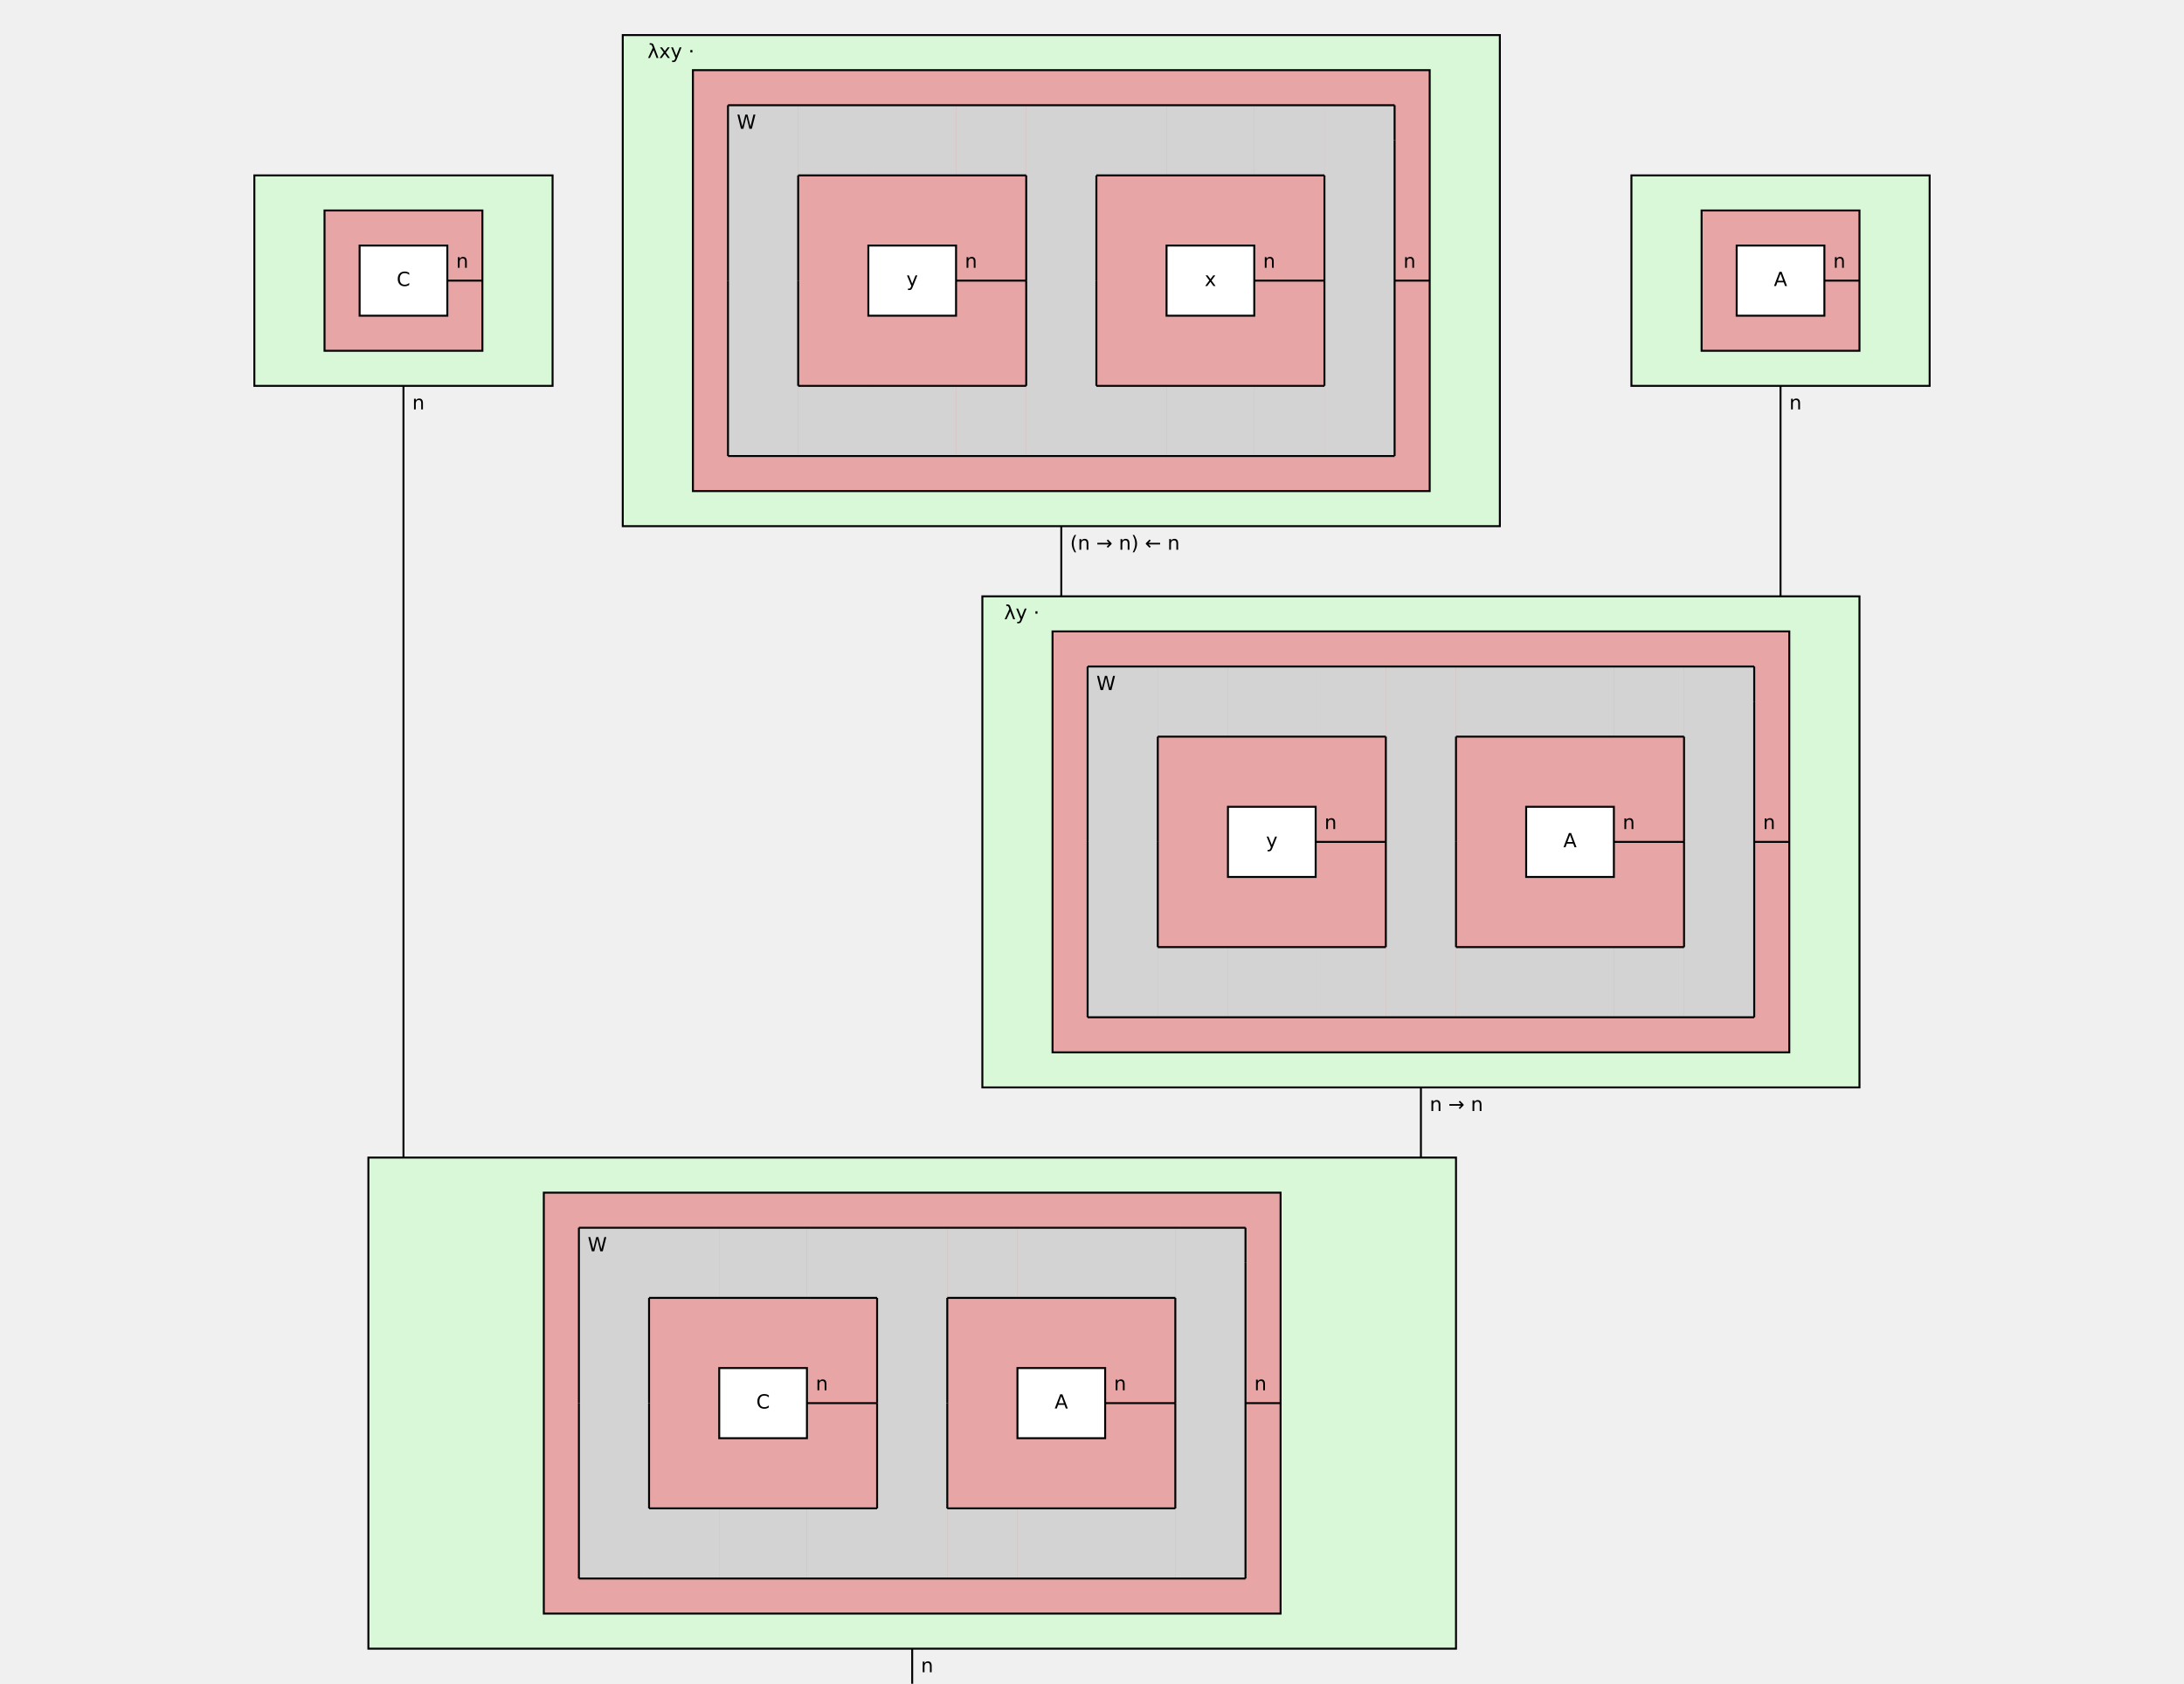
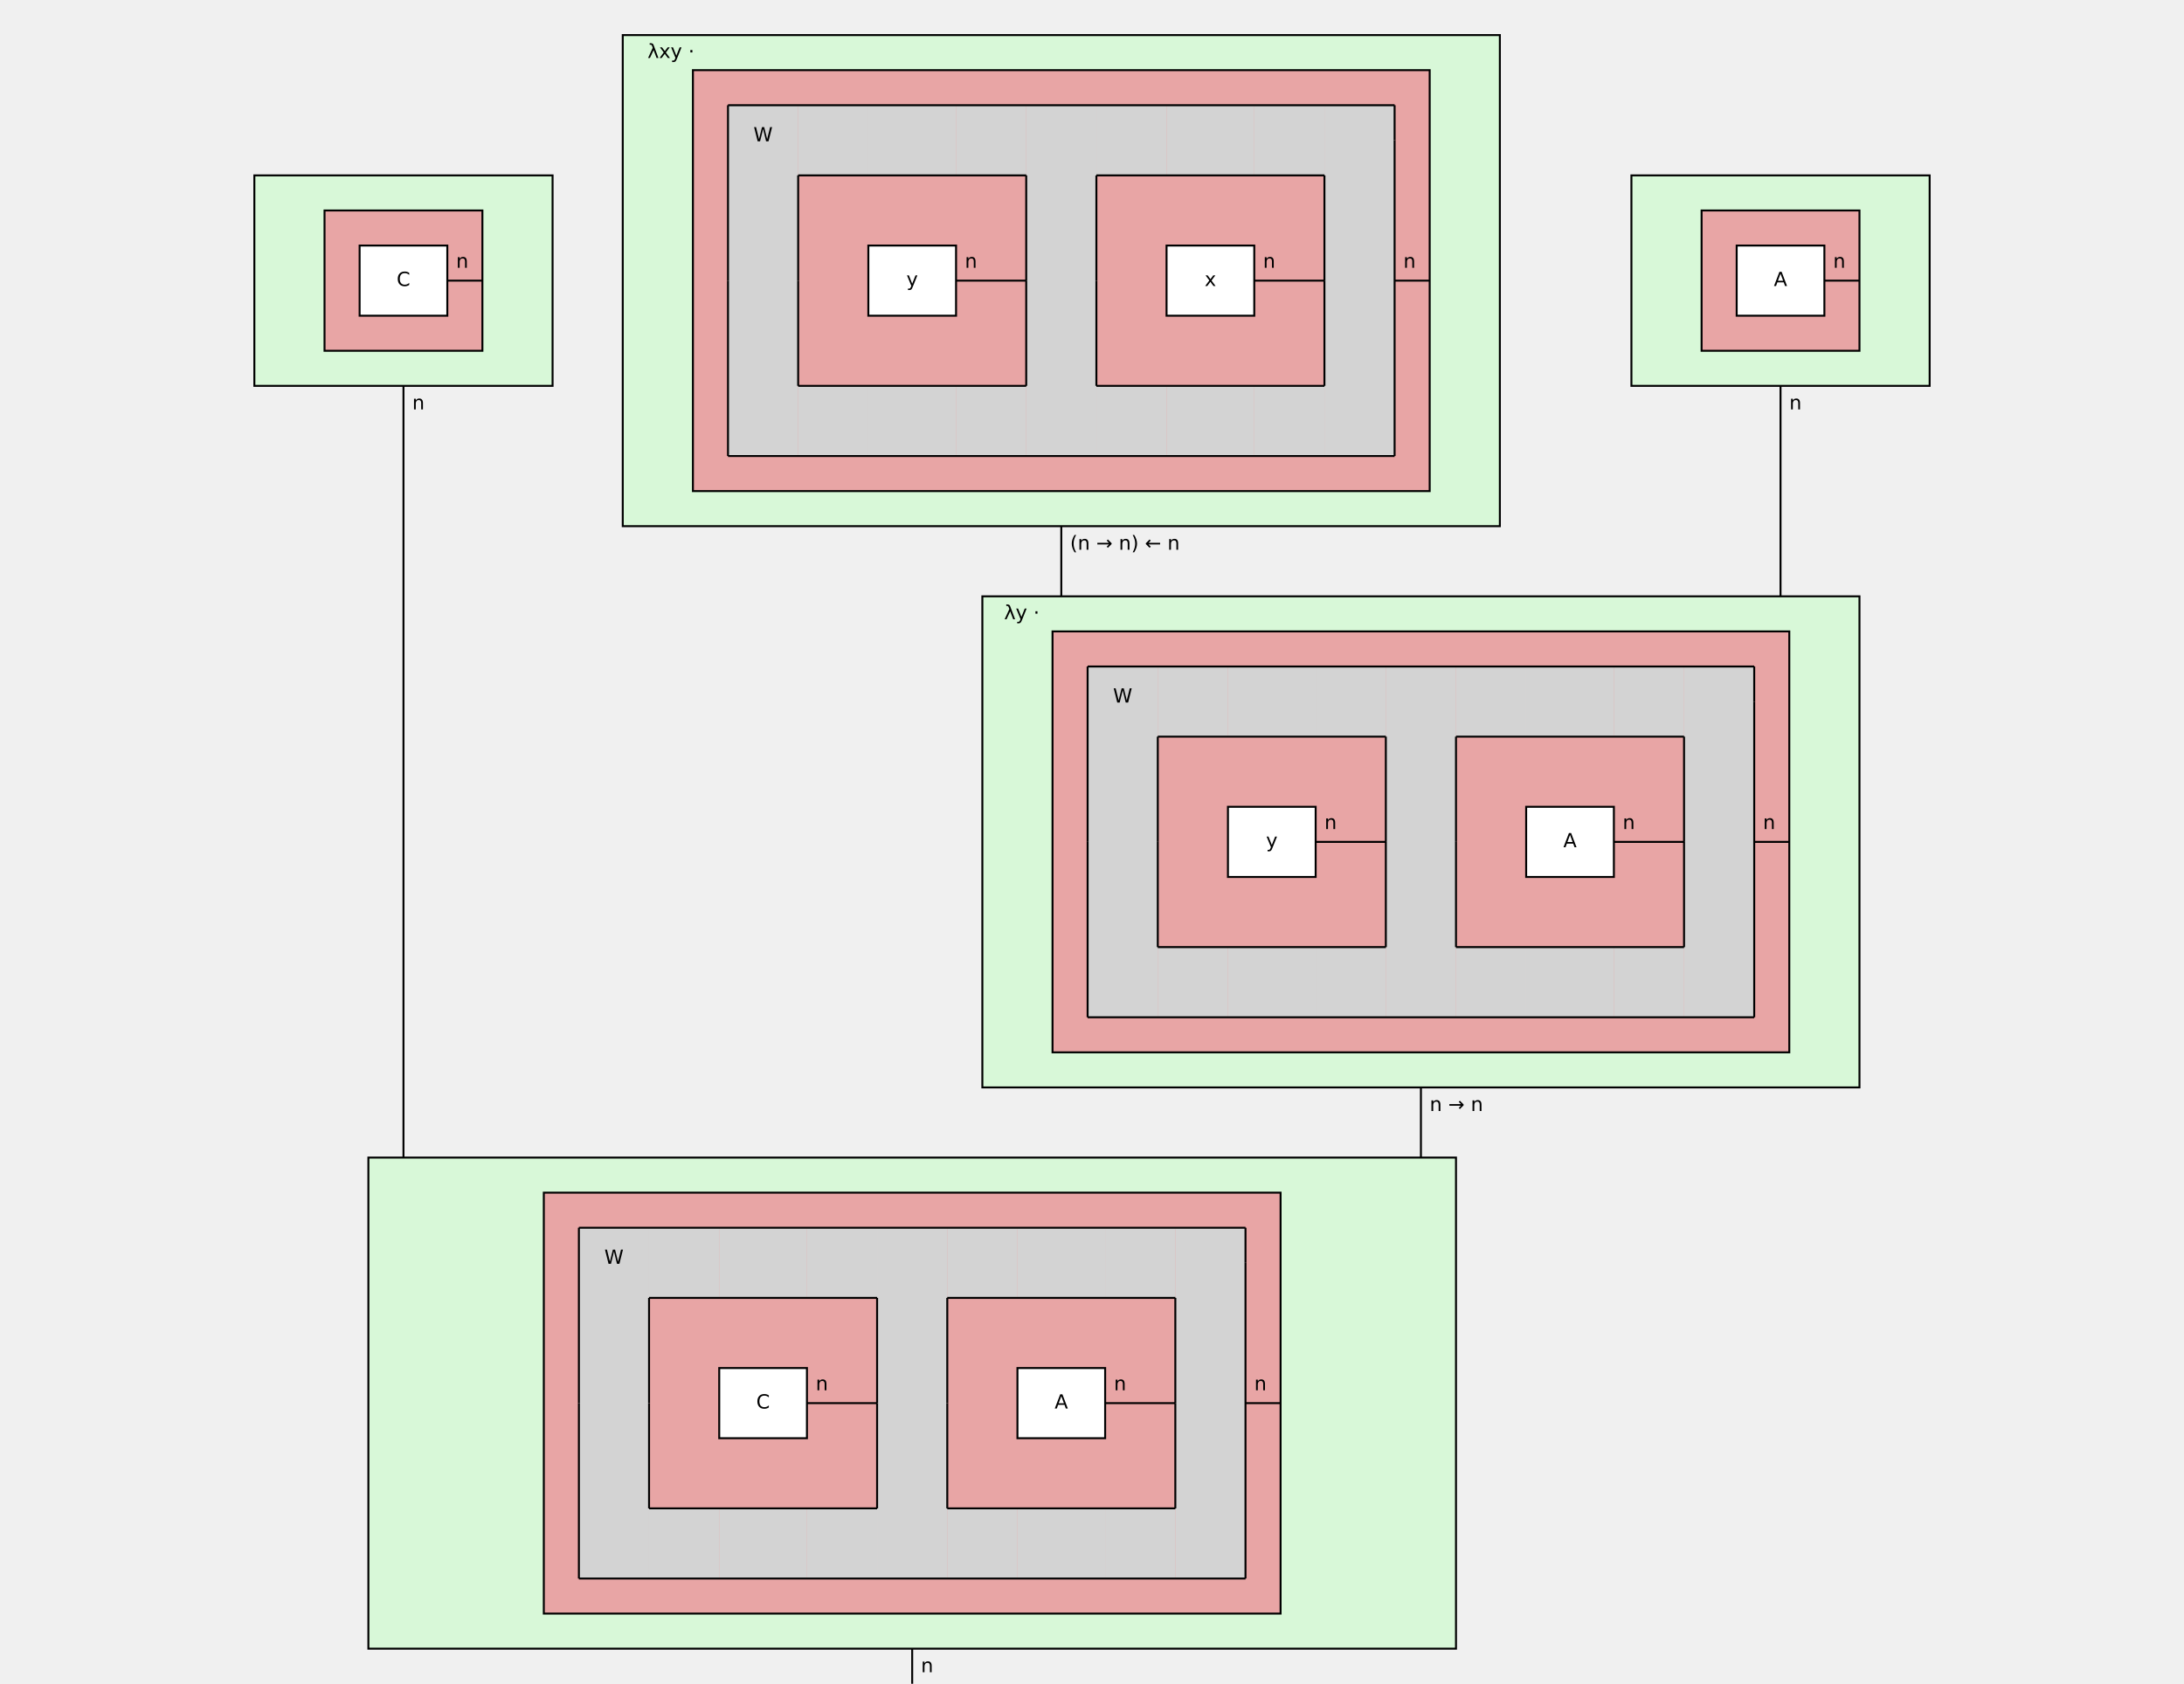
<svg xmlns="http://www.w3.org/2000/svg" xmlns:xlink="http://www.w3.org/1999/xlink" width="1120.5pt" height="864pt" viewBox="0 0 1120.5 864" version="1.1">
  <style type="text/css">@media (prefers-color-scheme: dark) {[id^="dark-stroke"] path { stroke: #ffffff !important; } [id^="dark-fill"] g, [id^="dark-fill"] use { fill: #ffffff !important; stroke: #ffffff !important; }}</style>
  <defs>
    <style type="text/css">*{stroke-linejoin: round; stroke-linecap: butt}</style>
  </defs>
  <g id="figure_1">
    <g id="patch_1">
      <path d="M 0 864  L 1120.5 864  L 1120.5 0  L 0 0  L 0 864  z " style="fill: none" />
    </g>
    <g id="axes_1">
      <g id="patch_2">
        <path d="M 0 864  L 1120.5 864  L 1120.5 0  L 0 0  L 0 864  z " clip-path="url(#p77bb816572)" style="fill: none" />
      </g>
      <g id="dark-stroke-2">
        <path d="M 207 198  Q 207 594 207 594  " clip-path="url(#p77bb816572)" style="fill: none; stroke: #000000; stroke-linejoin: miter" />
      </g>
      <g id="dark-stroke-4">
        <path d="M 544.5 270  Q 544.5 306 544.5 306  " clip-path="url(#p77bb816572)" style="fill: none; stroke: #000000; stroke-linejoin: miter" />
      </g>
      <g id="dark-stroke-6">
        <path d="M 913.5 198  Q 913.5 306 913.5 306  " clip-path="url(#p77bb816572)" style="fill: none; stroke: #000000; stroke-linejoin: miter" />
      </g>
      <g id="dark-stroke-8">
        <path d="M 729 558  Q 729 594 729 594  " clip-path="url(#p77bb816572)" style="fill: none; stroke: #000000; stroke-linejoin: miter" />
      </g>
      <g id="dark-stroke-10">
        <path d="M 468 846  Q 468 864 468 864  " clip-path="url(#p77bb816572)" style="fill: none; stroke: #000000; stroke-linejoin: miter" />
      </g>
      <g id="patch_3">
        <path d="M 130.5 198  L 130.5 90  L 283.5 90  L 283.5 198  z " clip-path="url(#p77bb816572)" style="fill: #d8f8d8; stroke: #000000; stroke-linejoin: miter" />
      </g>
      <g id="patch_4">
        <path d="M 166.5 180  L 247.5 180  L 247.5 108  L 166.5 108  z " clip-path="url(#p77bb816572)" style="fill: #e8a5a5; stroke: #000000; stroke-linejoin: miter" />
      </g>
      <g id="dark-stroke-12">
        <path d="M 229.5 144  C 241.5 144 247.5 144 247.5 144  " clip-path="url(#p77bb816572)" style="fill: none; stroke: #000000; stroke-linejoin: miter" />
      </g>
      <g id="patch_5">
        <path d="M 229.5 126  L 184.5 126  L 184.5 162  L 229.5 162  z " clip-path="url(#p77bb816572)" style="fill: #ffffff; stroke: #000000; stroke-linejoin: miter" />
      </g>
      <g id="patch_6">
        <path d="M 319.5 270  L 319.5 18  L 769.5 18  L 769.5 270  z " clip-path="url(#p77bb816572)" style="fill: #d8f8d8; stroke: #000000; stroke-linejoin: miter" />
      </g>
      <g id="patch_7">
        <path d="M 355.5 252  L 733.5 252  L 733.5 36  L 355.5 36  z " clip-path="url(#p77bb816572)" style="fill: #e8a5a5; stroke: #000000; stroke-linejoin: miter" />
      </g>
      <g id="patch_8">
        <path d="M 679.5 54  Q 715.5 54 715.5 54  L 715.5 234  Q 715.5 234 679.5 234  z " clip-path="url(#p77bb816572)" style="fill: #d3d3d3" />
      </g>
      <g id="patch_9">
        <path d="M 643.5 54  Q 664.588 54 679.5 54  L 679.5 90  Q 679.5 90 643.5 90  z " clip-path="url(#p77bb816572)" style="fill: #d3d3d3" />
      </g>
      <g id="patch_10">
        <path d="M 643.5 198  Q 679.5 198 679.5 198  L 679.5 234  Q 664.588 234 643.5 234  z " clip-path="url(#p77bb816572)" style="fill: #d3d3d3" />
      </g>
      <g id="patch_11">
        <path d="M 598.5 54  Q 623.718 54 643.5 54  L 643.5 90  Q 625.5 90 598.5 90  z " clip-path="url(#p77bb816572)" style="fill: #d3d3d3" />
      </g>
      <g id="patch_12">
        <path d="M 598.5 198  Q 625.5 198 643.5 198  L 643.5 234  Q 623.718 234 598.5 234  z " clip-path="url(#p77bb816572)" style="fill: #d3d3d3" />
      </g>
      <g id="patch_13">
        <path d="M 562.5 54  Q 581.705 54 598.5 54  L 598.5 90  Q 582.15 90 562.5 90  z " clip-path="url(#p77bb816572)" style="fill: #d3d3d3" />
      </g>
      <g id="patch_14">
        <path d="M 562.5 198  Q 582.15 198 598.5 198  L 598.5 234  Q 581.705 234 562.5 234  z " clip-path="url(#p77bb816572)" style="fill: #d3d3d3" />
      </g>
      <g id="patch_15">
        <path d="M 526.5 54  Q 545.45 54 562.5 54  L 562.5 234  Q 545.45 234 526.5 234  z " clip-path="url(#p77bb816572)" style="fill: #d3d3d3" />
      </g>
      <g id="patch_16">
        <path d="M 490.5 54  Q 509.284 54 526.5 54  L 526.5 90  Q 526.5 90 490.5 90  z " clip-path="url(#p77bb816572)" style="fill: #d3d3d3" />
      </g>
      <g id="patch_17">
        <path d="M 490.5 198  Q 526.5 198 526.5 198  L 526.5 234  Q 509.284 234 490.5 234  z " clip-path="url(#p77bb816572)" style="fill: #d3d3d3" />
      </g>
      <g id="patch_18">
        <path d="M 445.5 54  Q 469.025 54 490.5 54  L 490.5 90  Q 472.5 90 445.5 90  z " clip-path="url(#p77bb816572)" style="fill: #d3d3d3" />
      </g>
      <g id="patch_19">
        <path d="M 445.5 198  Q 472.5 198 490.5 198  L 490.5 234  Q 469.025 234 445.5 234  z " clip-path="url(#p77bb816572)" style="fill: #d3d3d3" />
      </g>
      <g id="patch_20">
        <path d="M 409.5 54  Q 428.063 54 445.5 54  L 445.5 90  Q 429.15 90 409.5 90  z " clip-path="url(#p77bb816572)" style="fill: #d3d3d3" />
      </g>
      <g id="patch_21">
        <path d="M 409.5 198  Q 429.15 198 445.5 198  L 445.5 234  Q 428.063 234 409.5 234  z " clip-path="url(#p77bb816572)" style="fill: #d3d3d3" />
      </g>
      <g id="patch_22">
        <path d="M 373.5 54  Q 392 54 409.5 54  L 409.5 234  Q 392 234 373.5 234  z " clip-path="url(#p77bb816572)" style="fill: #d3d3d3" />
      </g>
      <g id="patch_23">
        <path d="M 373.5 144  C 373.5 84 373.5 54 373.5 54  " clip-path="url(#p77bb816572)" style="fill: none; stroke: #000000; stroke-linejoin: miter" />
      </g>
      <g id="patch_24">
        <path d="M 373.5 144  C 373.5 204 373.5 234 373.5 234  " clip-path="url(#p77bb816572)" style="fill: none; stroke: #000000; stroke-linejoin: miter" />
      </g>
      <g id="patch_25">
        <path d="M 373.5 54  C 601.5 54 715.5 54 715.5 54  " clip-path="url(#p77bb816572)" style="fill: none; stroke: #000000; stroke-linejoin: miter" />
      </g>
      <g id="patch_26">
        <path d="M 373.5 234  C 601.5 234 715.5 234 715.5 234  " clip-path="url(#p77bb816572)" style="fill: none; stroke: #000000; stroke-linejoin: miter" />
      </g>
      <g id="patch_27">
        <path d="M 409.5 144  C 409.5 108 409.5 90 409.5 90  " clip-path="url(#p77bb816572)" style="fill: none; stroke: #000000; stroke-linejoin: miter" />
      </g>
      <g id="patch_28">
        <path d="M 409.5 144  C 409.5 180 409.5 198 409.5 198  " clip-path="url(#p77bb816572)" style="fill: none; stroke: #000000; stroke-linejoin: miter" />
      </g>
      <g id="patch_29">
        <path d="M 409.5 90  C 487.5 90 526.5 90 526.5 90  " clip-path="url(#p77bb816572)" style="fill: none; stroke: #000000; stroke-linejoin: miter" />
      </g>
      <g id="patch_30">
        <path d="M 409.5 198  C 487.5 198 526.5 198 526.5 198  " clip-path="url(#p77bb816572)" style="fill: none; stroke: #000000; stroke-linejoin: miter" />
      </g>
      <g id="dark-stroke-16">
        <path d="M 490.5 144  C 514.5 144 526.5 144 526.5 144  " clip-path="url(#p77bb816572)" style="fill: none; stroke: #000000; stroke-linejoin: miter" />
      </g>
      <g id="patch_31">
        <path d="M 526.5 90  C 526.5 90 526.5 108 526.5 144  " clip-path="url(#p77bb816572)" style="fill: none; stroke: #000000; stroke-linejoin: miter" />
      </g>
      <g id="patch_32">
        <path d="M 526.5 198  C 526.5 198 526.5 180 526.5 144  " clip-path="url(#p77bb816572)" style="fill: none; stroke: #000000; stroke-linejoin: miter" />
      </g>
      <g id="patch_33">
        <path d="M 562.5 144  C 562.5 108 562.5 90 562.5 90  " clip-path="url(#p77bb816572)" style="fill: none; stroke: #000000; stroke-linejoin: miter" />
      </g>
      <g id="patch_34">
        <path d="M 562.5 144  C 562.5 180 562.5 198 562.5 198  " clip-path="url(#p77bb816572)" style="fill: none; stroke: #000000; stroke-linejoin: miter" />
      </g>
      <g id="patch_35">
        <path d="M 562.5 90  C 640.5 90 679.5 90 679.5 90  " clip-path="url(#p77bb816572)" style="fill: none; stroke: #000000; stroke-linejoin: miter" />
      </g>
      <g id="patch_36">
        <path d="M 562.5 198  C 640.5 198 679.5 198 679.5 198  " clip-path="url(#p77bb816572)" style="fill: none; stroke: #000000; stroke-linejoin: miter" />
      </g>
      <g id="dark-stroke-20">
        <path d="M 643.5 144  C 667.5 144 679.5 144 679.5 144  " clip-path="url(#p77bb816572)" style="fill: none; stroke: #000000; stroke-linejoin: miter" />
      </g>
      <g id="patch_37">
        <path d="M 679.5 90  C 679.5 90 679.5 108 679.5 144  " clip-path="url(#p77bb816572)" style="fill: none; stroke: #000000; stroke-linejoin: miter" />
      </g>
      <g id="patch_38">
        <path d="M 679.5 198  C 679.5 198 679.5 180 679.5 144  " clip-path="url(#p77bb816572)" style="fill: none; stroke: #000000; stroke-linejoin: miter" />
      </g>
      <g id="patch_39">
        <path d="M 715.5 54  C 715.5 54 715.5 60 715.5 72  " clip-path="url(#p77bb816572)" style="fill: none; stroke: #000000; stroke-linejoin: miter" />
      </g>
      <g id="patch_40">
        <path d="M 715.5 234  C 715.5 234 715.5 180 715.5 72  " clip-path="url(#p77bb816572)" style="fill: none; stroke: #000000; stroke-linejoin: miter" />
      </g>
      <g id="dark-stroke-22">
        <path d="M 715.5 144  C 727.5 144 733.5 144 733.5 144  " clip-path="url(#p77bb816572)" style="fill: none; stroke: #000000; stroke-linejoin: miter" />
      </g>
      <g id="patch_41">
        <path d="M 490.5 126  L 445.5 126  L 445.5 162  L 490.5 162  z " clip-path="url(#p77bb816572)" style="fill: #ffffff; stroke: #000000; stroke-linejoin: miter" />
      </g>
      <g id="patch_42">
        <path d="M 643.5 126  L 598.5 126  L 598.5 162  L 643.5 162  z " clip-path="url(#p77bb816572)" style="fill: #ffffff; stroke: #000000; stroke-linejoin: miter" />
      </g>
      <g id="patch_43">
        <path d="M 837 198  L 837 90  L 990 90  L 990 198  z " clip-path="url(#p77bb816572)" style="fill: #d8f8d8; stroke: #000000; stroke-linejoin: miter" />
      </g>
      <g id="patch_44">
        <path d="M 873 180  L 954 180  L 954 108  L 873 108  z " clip-path="url(#p77bb816572)" style="fill: #e8a5a5; stroke: #000000; stroke-linejoin: miter" />
      </g>
      <g id="dark-stroke-24">
        <path d="M 936 144  C 948 144 954 144 954 144  " clip-path="url(#p77bb816572)" style="fill: none; stroke: #000000; stroke-linejoin: miter" />
      </g>
      <g id="patch_45">
        <path d="M 936 126  L 891 126  L 891 162  L 936 162  z " clip-path="url(#p77bb816572)" style="fill: #ffffff; stroke: #000000; stroke-linejoin: miter" />
      </g>
      <g id="patch_46">
        <path d="M 504 558  L 504 306  L 954 306  L 954 558  z " clip-path="url(#p77bb816572)" style="fill: #d8f8d8; stroke: #000000; stroke-linejoin: miter" />
      </g>
      <g id="patch_47">
        <path d="M 540 540  L 918 540  L 918 324  L 540 324  z " clip-path="url(#p77bb816572)" style="fill: #e8a5a5; stroke: #000000; stroke-linejoin: miter" />
      </g>
      <g id="patch_48">
        <path d="M 864 342  Q 900 342 900 342  L 900 522  Q 900 522 864 522  z " clip-path="url(#p77bb816572)" style="fill: #d3d3d3" />
      </g>
      <g id="patch_49">
        <path d="M 828 342  Q 849.088 342 864 342  L 864 378  Q 864 378 828 378  z " clip-path="url(#p77bb816572)" style="fill: #d3d3d3" />
      </g>
      <g id="patch_50">
        <path d="M 828 486  Q 864 486 864 486  L 864 522  Q 849.088 522 828 522  z " clip-path="url(#p77bb816572)" style="fill: #d3d3d3" />
      </g>
      <g id="patch_51">
        <path d="M 783 342  Q 808.218 342 828 342  L 828 378  Q 810 378 783 378  z " clip-path="url(#p77bb816572)" style="fill: #d3d3d3" />
      </g>
      <g id="patch_52">
        <path d="M 783 486  Q 810 486 828 486  L 828 522  Q 808.218 522 783 522  z " clip-path="url(#p77bb816572)" style="fill: #d3d3d3" />
      </g>
      <g id="patch_53">
        <path d="M 747 342  Q 766.205 342 783 342  L 783 378  Q 766.65 378 747 378  z " clip-path="url(#p77bb816572)" style="fill: #d3d3d3" />
      </g>
      <g id="patch_54">
        <path d="M 747 486  Q 766.65 486 783 486  L 783 522  Q 766.205 522 747 522  z " clip-path="url(#p77bb816572)" style="fill: #d3d3d3" />
      </g>
      <g id="patch_55">
        <path d="M 711 342  Q 729.95 342 747 342  L 747 522  Q 729.95 522 711 522  z " clip-path="url(#p77bb816572)" style="fill: #d3d3d3" />
      </g>
      <g id="patch_56">
        <path d="M 675 342  Q 693.784 342 711 342  L 711 378  Q 711 378 675 378  z " clip-path="url(#p77bb816572)" style="fill: #d3d3d3" />
      </g>
      <g id="patch_57">
        <path d="M 675 486  Q 711 486 711 486  L 711 522  Q 693.784 522 675 522  z " clip-path="url(#p77bb816572)" style="fill: #d3d3d3" />
      </g>
      <g id="patch_58">
        <path d="M 630 342  Q 653.525 342 675 342  L 675 378  Q 657 378 630 378  z " clip-path="url(#p77bb816572)" style="fill: #d3d3d3" />
      </g>
      <g id="patch_59">
        <path d="M 630 486  Q 657 486 675 486  L 675 522  Q 653.525 522 630 522  z " clip-path="url(#p77bb816572)" style="fill: #d3d3d3" />
      </g>
      <g id="patch_60">
        <path d="M 594 342  Q 612.563 342 630 342  L 630 378  Q 613.65 378 594 378  z " clip-path="url(#p77bb816572)" style="fill: #d3d3d3" />
      </g>
      <g id="patch_61">
        <path d="M 594 486  Q 613.65 486 630 486  L 630 522  Q 612.563 522 594 522  z " clip-path="url(#p77bb816572)" style="fill: #d3d3d3" />
      </g>
      <g id="patch_62">
        <path d="M 558 342  Q 576.5 342 594 342  L 594 522  Q 576.5 522 558 522  z " clip-path="url(#p77bb816572)" style="fill: #d3d3d3" />
      </g>
      <g id="patch_63">
        <path d="M 558 432  C 558 372 558 342 558 342  " clip-path="url(#p77bb816572)" style="fill: none; stroke: #000000; stroke-linejoin: miter" />
      </g>
      <g id="patch_64">
        <path d="M 558 432  C 558 492 558 522 558 522  " clip-path="url(#p77bb816572)" style="fill: none; stroke: #000000; stroke-linejoin: miter" />
      </g>
      <g id="patch_65">
        <path d="M 558 342  C 786 342 900 342 900 342  " clip-path="url(#p77bb816572)" style="fill: none; stroke: #000000; stroke-linejoin: miter" />
      </g>
      <g id="patch_66">
        <path d="M 558 522  C 786 522 900 522 900 522  " clip-path="url(#p77bb816572)" style="fill: none; stroke: #000000; stroke-linejoin: miter" />
      </g>
      <g id="patch_67">
        <path d="M 594 432  C 594 396 594 378 594 378  " clip-path="url(#p77bb816572)" style="fill: none; stroke: #000000; stroke-linejoin: miter" />
      </g>
      <g id="patch_68">
        <path d="M 594 432  C 594 468 594 486 594 486  " clip-path="url(#p77bb816572)" style="fill: none; stroke: #000000; stroke-linejoin: miter" />
      </g>
      <g id="patch_69">
        <path d="M 594 378  C 672 378 711 378 711 378  " clip-path="url(#p77bb816572)" style="fill: none; stroke: #000000; stroke-linejoin: miter" />
      </g>
      <g id="patch_70">
        <path d="M 594 486  C 672 486 711 486 711 486  " clip-path="url(#p77bb816572)" style="fill: none; stroke: #000000; stroke-linejoin: miter" />
      </g>
      <g id="dark-stroke-28">
        <path d="M 675 432  C 699 432 711 432 711 432  " clip-path="url(#p77bb816572)" style="fill: none; stroke: #000000; stroke-linejoin: miter" />
      </g>
      <g id="patch_71">
        <path d="M 711 378  C 711 378 711 396 711 432  " clip-path="url(#p77bb816572)" style="fill: none; stroke: #000000; stroke-linejoin: miter" />
      </g>
      <g id="patch_72">
        <path d="M 711 486  C 711 486 711 468 711 432  " clip-path="url(#p77bb816572)" style="fill: none; stroke: #000000; stroke-linejoin: miter" />
      </g>
      <g id="patch_73">
        <path d="M 747 432  C 747 396 747 378 747 378  " clip-path="url(#p77bb816572)" style="fill: none; stroke: #000000; stroke-linejoin: miter" />
      </g>
      <g id="patch_74">
        <path d="M 747 432  C 747 468 747 486 747 486  " clip-path="url(#p77bb816572)" style="fill: none; stroke: #000000; stroke-linejoin: miter" />
      </g>
      <g id="patch_75">
        <path d="M 747 378  C 825 378 864 378 864 378  " clip-path="url(#p77bb816572)" style="fill: none; stroke: #000000; stroke-linejoin: miter" />
      </g>
      <g id="patch_76">
        <path d="M 747 486  C 825 486 864 486 864 486  " clip-path="url(#p77bb816572)" style="fill: none; stroke: #000000; stroke-linejoin: miter" />
      </g>
      <g id="dark-stroke-32">
        <path d="M 828 432  C 852 432 864 432 864 432  " clip-path="url(#p77bb816572)" style="fill: none; stroke: #000000; stroke-linejoin: miter" />
      </g>
      <g id="patch_77">
        <path d="M 864 378  C 864 378 864 396 864 432  " clip-path="url(#p77bb816572)" style="fill: none; stroke: #000000; stroke-linejoin: miter" />
      </g>
      <g id="patch_78">
        <path d="M 864 486  C 864 486 864 468 864 432  " clip-path="url(#p77bb816572)" style="fill: none; stroke: #000000; stroke-linejoin: miter" />
      </g>
      <g id="patch_79">
        <path d="M 900 342  C 900 342 900 348 900 360  " clip-path="url(#p77bb816572)" style="fill: none; stroke: #000000; stroke-linejoin: miter" />
      </g>
      <g id="patch_80">
        <path d="M 900 522  C 900 522 900 468 900 360  " clip-path="url(#p77bb816572)" style="fill: none; stroke: #000000; stroke-linejoin: miter" />
      </g>
      <g id="dark-stroke-34">
        <path d="M 900 432  C 912 432 918 432 918 432  " clip-path="url(#p77bb816572)" style="fill: none; stroke: #000000; stroke-linejoin: miter" />
      </g>
      <g id="patch_81">
        <path d="M 675 414  L 630 414  L 630 450  L 675 450  z " clip-path="url(#p77bb816572)" style="fill: #ffffff; stroke: #000000; stroke-linejoin: miter" />
      </g>
      <g id="patch_82">
        <path d="M 828 414  L 783 414  L 783 450  L 828 450  z " clip-path="url(#p77bb816572)" style="fill: #ffffff; stroke: #000000; stroke-linejoin: miter" />
      </g>
      <g id="patch_83">
        <path d="M 189 846  L 189 594  L 747 594  L 747 846  z " clip-path="url(#p77bb816572)" style="fill: #d8f8d8; stroke: #000000; stroke-linejoin: miter" />
      </g>
      <g id="patch_84">
        <path d="M 279 828  L 657 828  L 657 612  L 279 612  z " clip-path="url(#p77bb816572)" style="fill: #e8a5a5; stroke: #000000; stroke-linejoin: miter" />
      </g>
      <g id="patch_85">
        <path d="M 603 630  Q 639 630 639 630  L 639 810  Q 639 810 603 810  z " clip-path="url(#p77bb816572)" style="fill: #d3d3d3" />
      </g>
      <g id="patch_86">
        <path d="M 567 630  Q 588.088 630 603 630  L 603 666  Q 603 666 567 666  z " clip-path="url(#p77bb816572)" style="fill: #d3d3d3" />
      </g>
      <g id="patch_87">
        <path d="M 567 774  Q 603 774 603 774  L 603 810  Q 588.088 810 567 810  z " clip-path="url(#p77bb816572)" style="fill: #d3d3d3" />
      </g>
      <g id="patch_88">
        <path d="M 522 630  Q 547.218 630 567 630  L 567 666  Q 549 666 522 666  z " clip-path="url(#p77bb816572)" style="fill: #d3d3d3" />
      </g>
      <g id="patch_89">
        <path d="M 522 774  Q 549 774 567 774  L 567 810  Q 547.218 810 522 810  z " clip-path="url(#p77bb816572)" style="fill: #d3d3d3" />
      </g>
      <g id="patch_90">
        <path d="M 486 630  Q 505.205 630 522 630  L 522 666  Q 505.65 666 486 666  z " clip-path="url(#p77bb816572)" style="fill: #d3d3d3" />
      </g>
      <g id="patch_91">
        <path d="M 486 774  Q 505.65 774 522 774  L 522 810  Q 505.205 810 486 810  z " clip-path="url(#p77bb816572)" style="fill: #d3d3d3" />
      </g>
      <g id="patch_92">
        <path d="M 450 630  Q 468.95 630 486 630  L 486 810  Q 468.95 810 450 810  z " clip-path="url(#p77bb816572)" style="fill: #d3d3d3" />
      </g>
      <g id="patch_93">
        <path d="M 414 630  Q 432.784 630 450 630  L 450 666  Q 450 666 414 666  z " clip-path="url(#p77bb816572)" style="fill: #d3d3d3" />
      </g>
      <g id="patch_94">
        <path d="M 414 774  Q 450 774 450 774  L 450 810  Q 432.784 810 414 810  z " clip-path="url(#p77bb816572)" style="fill: #d3d3d3" />
      </g>
      <g id="patch_95">
        <path d="M 369 630  Q 392.525 630 414 630  L 414 666  Q 396 666 369 666  z " clip-path="url(#p77bb816572)" style="fill: #d3d3d3" />
      </g>
      <g id="patch_96">
        <path d="M 369 774  Q 396 774 414 774  L 414 810  Q 392.525 810 369 810  z " clip-path="url(#p77bb816572)" style="fill: #d3d3d3" />
      </g>
      <g id="patch_97">
        <path d="M 333 630  Q 351.563 630 369 630  L 369 666  Q 352.65 666 333 666  z " clip-path="url(#p77bb816572)" style="fill: #d3d3d3" />
      </g>
      <g id="patch_98">
        <path d="M 333 774  Q 352.65 774 369 774  L 369 810  Q 351.563 810 333 810  z " clip-path="url(#p77bb816572)" style="fill: #d3d3d3" />
      </g>
      <g id="patch_99">
        <path d="M 297 630  Q 315.5 630 333 630  L 333 810  Q 315.5 810 297 810  z " clip-path="url(#p77bb816572)" style="fill: #d3d3d3" />
      </g>
      <g id="patch_100">
        <path d="M 297 720  C 297 660 297 630 297 630  " clip-path="url(#p77bb816572)" style="fill: none; stroke: #000000; stroke-linejoin: miter" />
      </g>
      <g id="patch_101">
        <path d="M 297 720  C 297 780 297 810 297 810  " clip-path="url(#p77bb816572)" style="fill: none; stroke: #000000; stroke-linejoin: miter" />
      </g>
      <g id="patch_102">
        <path d="M 297 630  C 525 630 639 630 639 630  " clip-path="url(#p77bb816572)" style="fill: none; stroke: #000000; stroke-linejoin: miter" />
      </g>
      <g id="patch_103">
        <path d="M 297 810  C 525 810 639 810 639 810  " clip-path="url(#p77bb816572)" style="fill: none; stroke: #000000; stroke-linejoin: miter" />
      </g>
      <g id="patch_104">
        <path d="M 333 720  C 333 684 333 666 333 666  " clip-path="url(#p77bb816572)" style="fill: none; stroke: #000000; stroke-linejoin: miter" />
      </g>
      <g id="patch_105">
        <path d="M 333 720  C 333 756 333 774 333 774  " clip-path="url(#p77bb816572)" style="fill: none; stroke: #000000; stroke-linejoin: miter" />
      </g>
      <g id="patch_106">
        <path d="M 333 666  C 411 666 450 666 450 666  " clip-path="url(#p77bb816572)" style="fill: none; stroke: #000000; stroke-linejoin: miter" />
      </g>
      <g id="patch_107">
        <path d="M 333 774  C 411 774 450 774 450 774  " clip-path="url(#p77bb816572)" style="fill: none; stroke: #000000; stroke-linejoin: miter" />
      </g>
      <g id="dark-stroke-38">
        <path d="M 414 720  C 438 720 450 720 450 720  " clip-path="url(#p77bb816572)" style="fill: none; stroke: #000000; stroke-linejoin: miter" />
      </g>
      <g id="patch_108">
        <path d="M 450 666  C 450 666 450 684 450 720  " clip-path="url(#p77bb816572)" style="fill: none; stroke: #000000; stroke-linejoin: miter" />
      </g>
      <g id="patch_109">
        <path d="M 450 774  C 450 774 450 756 450 720  " clip-path="url(#p77bb816572)" style="fill: none; stroke: #000000; stroke-linejoin: miter" />
      </g>
      <g id="patch_110">
        <path d="M 486 720  C 486 684 486 666 486 666  " clip-path="url(#p77bb816572)" style="fill: none; stroke: #000000; stroke-linejoin: miter" />
      </g>
      <g id="patch_111">
        <path d="M 486 720  C 486 756 486 774 486 774  " clip-path="url(#p77bb816572)" style="fill: none; stroke: #000000; stroke-linejoin: miter" />
      </g>
      <g id="patch_112">
        <path d="M 486 666  C 564 666 603 666 603 666  " clip-path="url(#p77bb816572)" style="fill: none; stroke: #000000; stroke-linejoin: miter" />
      </g>
      <g id="patch_113">
        <path d="M 486 774  C 564 774 603 774 603 774  " clip-path="url(#p77bb816572)" style="fill: none; stroke: #000000; stroke-linejoin: miter" />
      </g>
      <g id="dark-stroke-42">
        <path d="M 567 720  C 591 720 603 720 603 720  " clip-path="url(#p77bb816572)" style="fill: none; stroke: #000000; stroke-linejoin: miter" />
      </g>
      <g id="patch_114">
        <path d="M 603 666  C 603 666 603 684 603 720  " clip-path="url(#p77bb816572)" style="fill: none; stroke: #000000; stroke-linejoin: miter" />
      </g>
      <g id="patch_115">
        <path d="M 603 774  C 603 774 603 756 603 720  " clip-path="url(#p77bb816572)" style="fill: none; stroke: #000000; stroke-linejoin: miter" />
      </g>
      <g id="patch_116">
        <path d="M 639 630  C 639 630 639 636 639 648  " clip-path="url(#p77bb816572)" style="fill: none; stroke: #000000; stroke-linejoin: miter" />
      </g>
      <g id="patch_117">
        <path d="M 639 810  C 639 810 639 756 639 648  " clip-path="url(#p77bb816572)" style="fill: none; stroke: #000000; stroke-linejoin: miter" />
      </g>
      <g id="dark-stroke-44">
        <path d="M 639 720  C 651 720 657 720 657 720  " clip-path="url(#p77bb816572)" style="fill: none; stroke: #000000; stroke-linejoin: miter" />
      </g>
      <g id="patch_118">
        <path d="M 414 702  L 369 702  L 369 738  L 414 738  z " clip-path="url(#p77bb816572)" style="fill: #ffffff; stroke: #000000; stroke-linejoin: miter" />
      </g>
      <g id="patch_119">
        <path d="M 567 702  L 522 702  L 522 738  L 567 738  z " clip-path="url(#p77bb816572)" style="fill: #ffffff; stroke: #000000; stroke-linejoin: miter" />
      </g>
      <g id="dark-fill-1">
        <g transform="translate(211.5 210.0984) scale(0.1 -0.1)">
          <defs>
            <path id="DejaVuSans-6e" d="M 3513 2113  L 3513 0  L 2938 0  L 2938 2094  Q 2938 2591 2744 2837  Q 2550 3084 2163 3084  Q 1697 3084 1428 2787  Q 1159 2491 1159 1978  L 1159 0  L 581 0  L 581 3500  L 1159 3500  L 1159 2956  Q 1366 3272 1645 3428  Q 1925 3584 2291 3584  Q 2894 3584 3203 3211  Q 3513 2838 3513 2113  z " transform="scale(0.015625)" />
          </defs>
          <use xlink:href="#DejaVuSans-6e" />
        </g>
      </g>
      <g id="dark-fill-3">
        <g transform="translate(549 282.0984) scale(0.1 -0.1)">
          <defs>
            <path id="DejaVuSans-28" d="M 1984 4856  Q 1566 4138 1362 3434  Q 1159 2731 1159 2009  Q 1159 1288 1364 580  Q 1569 -128 1984 -844  L 1484 -844  Q 1016 -109 783 600  Q 550 1309 550 2009  Q 550 2706 781 3412  Q 1013 4119 1484 4856  L 1984 4856  z " transform="scale(0.015625)" />
            <path id="DejaVuSans-20" transform="scale(0.015625)" />
            <path id="DejaVuSans-2192" d="M 5050 2147  L 5050 1866  L 3822 638  L 3447 1013  L 4175 1741  L 366 1741  L 366 2272  L 4175 2272  L 3447 3000  L 3822 3375  L 5050 2147  z " transform="scale(0.015625)" />
            <path id="DejaVuSans-29" d="M 513 4856  L 1013 4856  Q 1481 4119 1714 3412  Q 1947 2706 1947 2009  Q 1947 1309 1714 600  Q 1481 -109 1013 -844  L 513 -844  Q 928 -128 1133 580  Q 1338 1288 1338 2009  Q 1338 2731 1133 3434  Q 928 4138 513 4856  z " transform="scale(0.015625)" />
            <path id="DejaVuSans-2190" d="M 313 1866  L 313 2147  L 1541 3375  L 1916 3000  L 1188 2272  L 4997 2272  L 4997 1741  L 1188 1741  L 1916 1013  L 1541 638  L 313 1866  z " transform="scale(0.015625)" />
          </defs>
          <use xlink:href="#DejaVuSans-28" />
          <use xlink:href="#DejaVuSans-6e" transform="translate(39.01367 0)" />
          <use xlink:href="#DejaVuSans-20" transform="translate(102.3926 0)" />
          <use xlink:href="#DejaVuSans-2192" transform="translate(134.1797 0)" />
          <use xlink:href="#DejaVuSans-20" transform="translate(217.9688 0)" />
          <use xlink:href="#DejaVuSans-6e" transform="translate(249.7559 0)" />
          <use xlink:href="#DejaVuSans-29" transform="translate(313.1348 0)" />
          <use xlink:href="#DejaVuSans-20" transform="translate(352.1484 0)" />
          <use xlink:href="#DejaVuSans-2190" transform="translate(383.9355 0)" />
          <use xlink:href="#DejaVuSans-20" transform="translate(467.7246 0)" />
          <use xlink:href="#DejaVuSans-6e" transform="translate(499.5117 0)" />
        </g>
      </g>
      <g id="dark-fill-5">
        <g transform="translate(918 210.0984) scale(0.1 -0.1)">
          <use xlink:href="#DejaVuSans-6e" />
        </g>
      </g>
      <g id="dark-fill-7">
        <g transform="translate(733.5 570.0984) scale(0.1 -0.1)">
          <use xlink:href="#DejaVuSans-6e" />
          <use xlink:href="#DejaVuSans-20" transform="translate(63.37891 0)" />
          <use xlink:href="#DejaVuSans-2192" transform="translate(95.16602 0)" />
          <use xlink:href="#DejaVuSans-20" transform="translate(178.9551 0)" />
          <use xlink:href="#DejaVuSans-6e" transform="translate(210.7422 0)" />
        </g>
      </g>
      <g id="dark-fill-9">
        <g transform="translate(472.5 858.0984) scale(0.1 -0.1)">
          <use xlink:href="#DejaVuSans-6e" />
        </g>
      </g>
      <g id="dark-fill-11">
        <g transform="translate(234 137.4203) scale(0.1 -0.1)">
          <use xlink:href="#DejaVuSans-6e" />
        </g>
      </g>
      <g id="text_1">
        <g transform="translate(203.5086 146.7594) scale(0.1 -0.1)">
          <defs>
            <path id="DejaVuSans-43" d="M 4122 4306  L 4122 3641  Q 3803 3938 3442 4084  Q 3081 4231 2675 4231  Q 1875 4231 1450 3742  Q 1025 3253 1025 2328  Q 1025 1406 1450 917  Q 1875 428 2675 428  Q 3081 428 3442 575  Q 3803 722 4122 1019  L 4122 359  Q 3791 134 3420 21  Q 3050 -91 2638 -91  Q 1578 -91 968 557  Q 359 1206 359 2328  Q 359 3453 968 4101  Q 1578 4750 2638 4750  Q 3056 4750 3426 4639  Q 3797 4528 4122 4306  z " transform="scale(0.015625)" />
          </defs>
          <use xlink:href="#DejaVuSans-43" />
        </g>
      </g>
-       <g id="text_2">
-         <g transform="translate(378 66.09844) scale(0.1 -0.1)">
-           <defs>
-             <path id="DejaVuSans-57" d="M 213 4666  L 850 4666  L 1831 722  L 2809 4666  L 3519 4666  L 4500 722  L 5478 4666  L 6119 4666  L 4947 0  L 4153 0  L 3169 4050  L 2175 0  L 1381 0  L 213 4666  z " transform="scale(0.015625)" />
-           </defs>
-           <use xlink:href="#DejaVuSans-57" />
-         </g>
-       </g>
      <g id="dark-fill-15">
        <g transform="translate(495 137.4203) scale(0.1 -0.1)">
          <use xlink:href="#DejaVuSans-6e" />
        </g>
      </g>
      <g id="dark-fill-19">
        <g transform="translate(648 137.4203) scale(0.1 -0.1)">
          <use xlink:href="#DejaVuSans-6e" />
        </g>
      </g>
      <g id="dark-fill-21">
        <g transform="translate(720 137.4203) scale(0.1 -0.1)">
          <use xlink:href="#DejaVuSans-6e" />
+         </g>
+       </g>
+       <g id="text_2">
+         <g transform="translate(386.5562 72.50938) scale(0.1 -0.1)">
+           <defs>
+             <path id="DejaVuSans-57" d="M 213 4666  L 850 4666  L 1831 722  L 2809 4666  L 3519 4666  L 4500 722  L 5478 4666  L 6119 4666  L 4947 0  L 4153 0  L 3169 4050  L 2175 0  L 1381 0  L 213 4666  z " transform="scale(0.015625)" />
+           </defs>
+           <use xlink:href="#DejaVuSans-57" />
        </g>
      </g>
      <g id="text_3">
        <g transform="translate(465.0406 146.7594) scale(0.1 -0.1)">
          <defs>
            <path id="DejaVuSans-79" d="M 2059 -325  Q 1816 -950 1584 -1140  Q 1353 -1331 966 -1331  L 506 -1331  L 506 -850  L 844 -850  Q 1081 -850 1212 -737  Q 1344 -625 1503 -206  L 1606 56  L 191 3500  L 800 3500  L 1894 763  L 2988 3500  L 3597 3500  L 2059 -325  z " transform="scale(0.015625)" />
          </defs>
          <use xlink:href="#DejaVuSans-79" />
        </g>
      </g>
      <g id="text_4">
        <g transform="translate(618.0406 146.7594) scale(0.1 -0.1)">
          <defs>
            <path id="DejaVuSans-78" d="M 3513 3500  L 2247 1797  L 3578 0  L 2900 0  L 1881 1375  L 863 0  L 184 0  L 1544 1831  L 300 3500  L 978 3500  L 1906 2253  L 2834 3500  L 3513 3500  z " transform="scale(0.015625)" />
          </defs>
          <use xlink:href="#DejaVuSans-78" />
        </g>
      </g>
      <g id="text_5">
        <g transform="translate(332.1938 29.75937) scale(0.1 -0.1)">
          <defs>
            <path id="DejaVuSans-3bb" d="M 1981 4316  L 3597 0  L 2988 0  L 2006 2588  L 800 0  L 191 0  L 1725 3356  L 1494 3975  Q 1347 4369 1013 4369  L 713 4369  L 713 4863  L 1078 4856  Q 1784 4847 1981 4316  z " transform="scale(0.015625)" />
            <path id="DejaVuSans-b7" d="M 684 2619  L 1344 2619  L 1344 1825  L 684 1825  L 684 2619  z " transform="scale(0.015625)" />
          </defs>
          <use xlink:href="#DejaVuSans-3bb" />
          <use xlink:href="#DejaVuSans-78" transform="translate(59.17969 0)" />
          <use xlink:href="#DejaVuSans-79" transform="translate(118.3594 0)" />
          <use xlink:href="#DejaVuSans-20" transform="translate(177.5391 0)" />
          <use xlink:href="#DejaVuSans-b7" transform="translate(209.3262 0)" />
        </g>
      </g>
      <g id="dark-fill-23">
        <g transform="translate(940.5 137.4203) scale(0.1 -0.1)">
          <use xlink:href="#DejaVuSans-6e" />
        </g>
      </g>
      <g id="text_6">
        <g transform="translate(910.0797 146.7594) scale(0.1 -0.1)">
          <defs>
            <path id="DejaVuSans-41" d="M 2188 4044  L 1331 1722  L 3047 1722  L 2188 4044  z M 1831 4666  L 2547 4666  L 4325 0  L 3669 0  L 3244 1197  L 1141 1197  L 716 0  L 50 0  L 1831 4666  z " transform="scale(0.015625)" />
          </defs>
          <use xlink:href="#DejaVuSans-41" />
        </g>
      </g>
-       <g id="text_7">
-         <g transform="translate(562.5 354.0984) scale(0.1 -0.1)">
-           <use xlink:href="#DejaVuSans-57" />
-         </g>
-       </g>
      <g id="dark-fill-27">
        <g transform="translate(679.5 425.4203) scale(0.1 -0.1)">
          <use xlink:href="#DejaVuSans-6e" />
        </g>
      </g>
      <g id="dark-fill-31">
        <g transform="translate(832.5 425.4203) scale(0.1 -0.1)">
          <use xlink:href="#DejaVuSans-6e" />
        </g>
      </g>
      <g id="dark-fill-33">
        <g transform="translate(904.5 425.4203) scale(0.1 -0.1)">
          <use xlink:href="#DejaVuSans-6e" />
+         </g>
+       </g>
+       <g id="text_7">
+         <g transform="translate(571.0562 360.5094) scale(0.1 -0.1)">
+           <use xlink:href="#DejaVuSans-57" />
        </g>
      </g>
      <g id="text_8">
        <g transform="translate(649.5406 434.7594) scale(0.1 -0.1)">
          <use xlink:href="#DejaVuSans-79" />
        </g>
      </g>
      <g id="text_9">
        <g transform="translate(802.0797 434.7594) scale(0.1 -0.1)">
          <use xlink:href="#DejaVuSans-41" />
        </g>
      </g>
      <g id="text_10">
        <g transform="translate(515.1531 317.7594) scale(0.1 -0.1)">
          <use xlink:href="#DejaVuSans-3bb" />
          <use xlink:href="#DejaVuSans-79" transform="translate(59.17969 0)" />
          <use xlink:href="#DejaVuSans-20" transform="translate(118.3594 0)" />
          <use xlink:href="#DejaVuSans-b7" transform="translate(150.1465 0)" />
        </g>
      </g>
-       <g id="text_11">
-         <g transform="translate(301.5 642.0984) scale(0.1 -0.1)">
-           <use xlink:href="#DejaVuSans-57" />
-         </g>
-       </g>
      <g id="dark-fill-37">
        <g transform="translate(418.5 713.4203) scale(0.1 -0.1)">
          <use xlink:href="#DejaVuSans-6e" />
        </g>
      </g>
      <g id="dark-fill-41">
        <g transform="translate(571.5 713.4203) scale(0.1 -0.1)">
          <use xlink:href="#DejaVuSans-6e" />
        </g>
      </g>
      <g id="dark-fill-43">
        <g transform="translate(643.5 713.4203) scale(0.1 -0.1)">
          <use xlink:href="#DejaVuSans-6e" />
+         </g>
+       </g>
+       <g id="text_11">
+         <g transform="translate(310.0562 648.5094) scale(0.1 -0.1)">
+           <use xlink:href="#DejaVuSans-57" />
        </g>
      </g>
      <g id="text_12">
        <g transform="translate(388.0086 722.7594) scale(0.1 -0.1)">
          <use xlink:href="#DejaVuSans-43" />
        </g>
      </g>
      <g id="text_13">
        <g transform="translate(541.0797 722.7594) scale(0.1 -0.1)">
          <use xlink:href="#DejaVuSans-41" />
        </g>
      </g>
    </g>
  </g>
  <defs>
    <clipPath id="p77bb816572">
      <rect x="0" y="0" width="1120.5" height="864" />
    </clipPath>
  </defs>
</svg>
